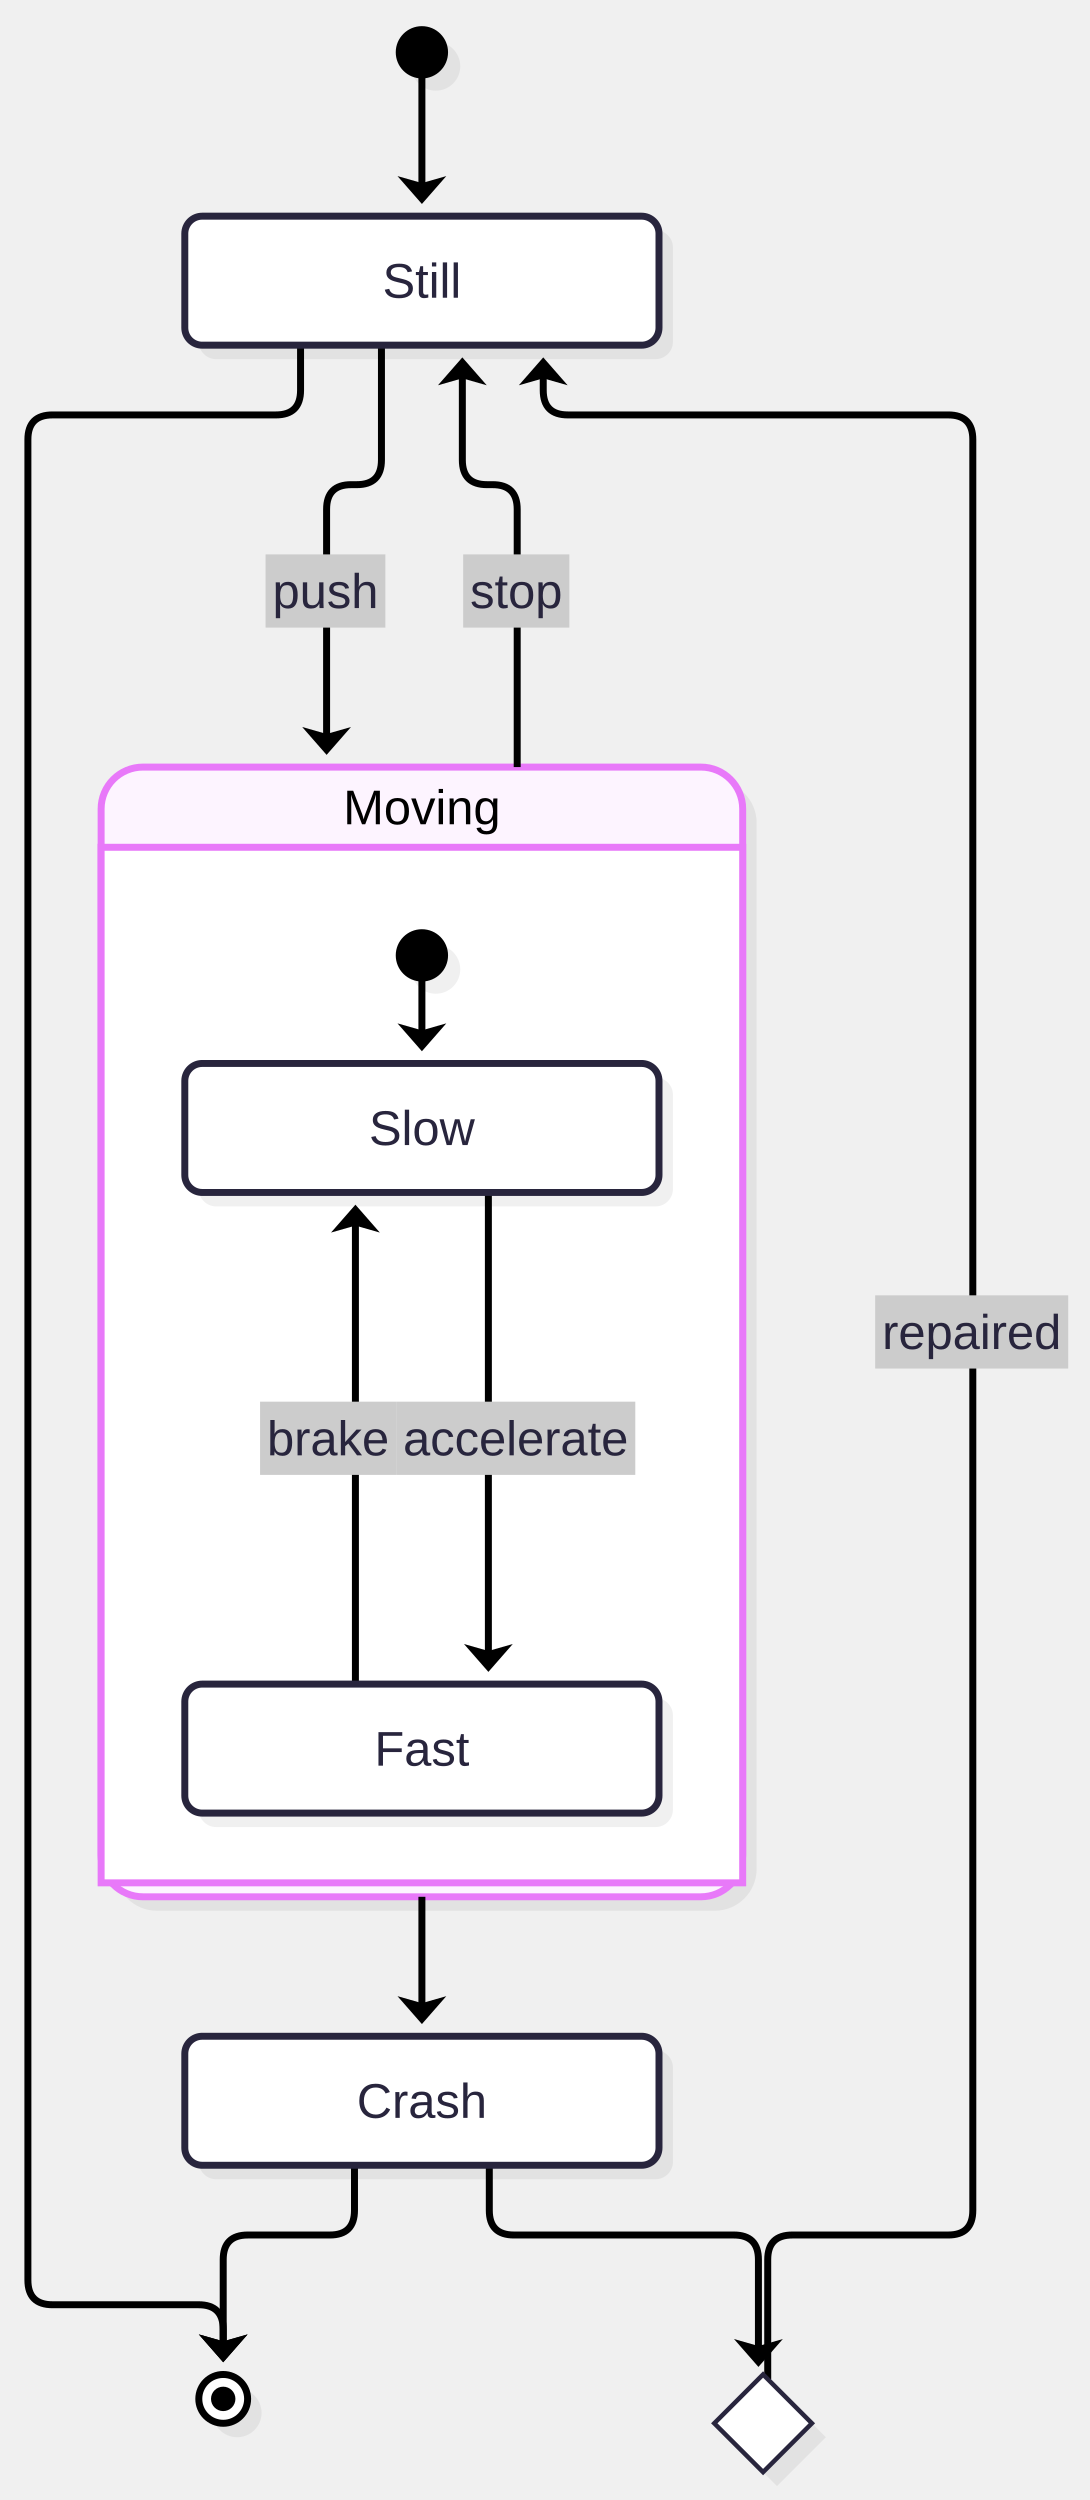
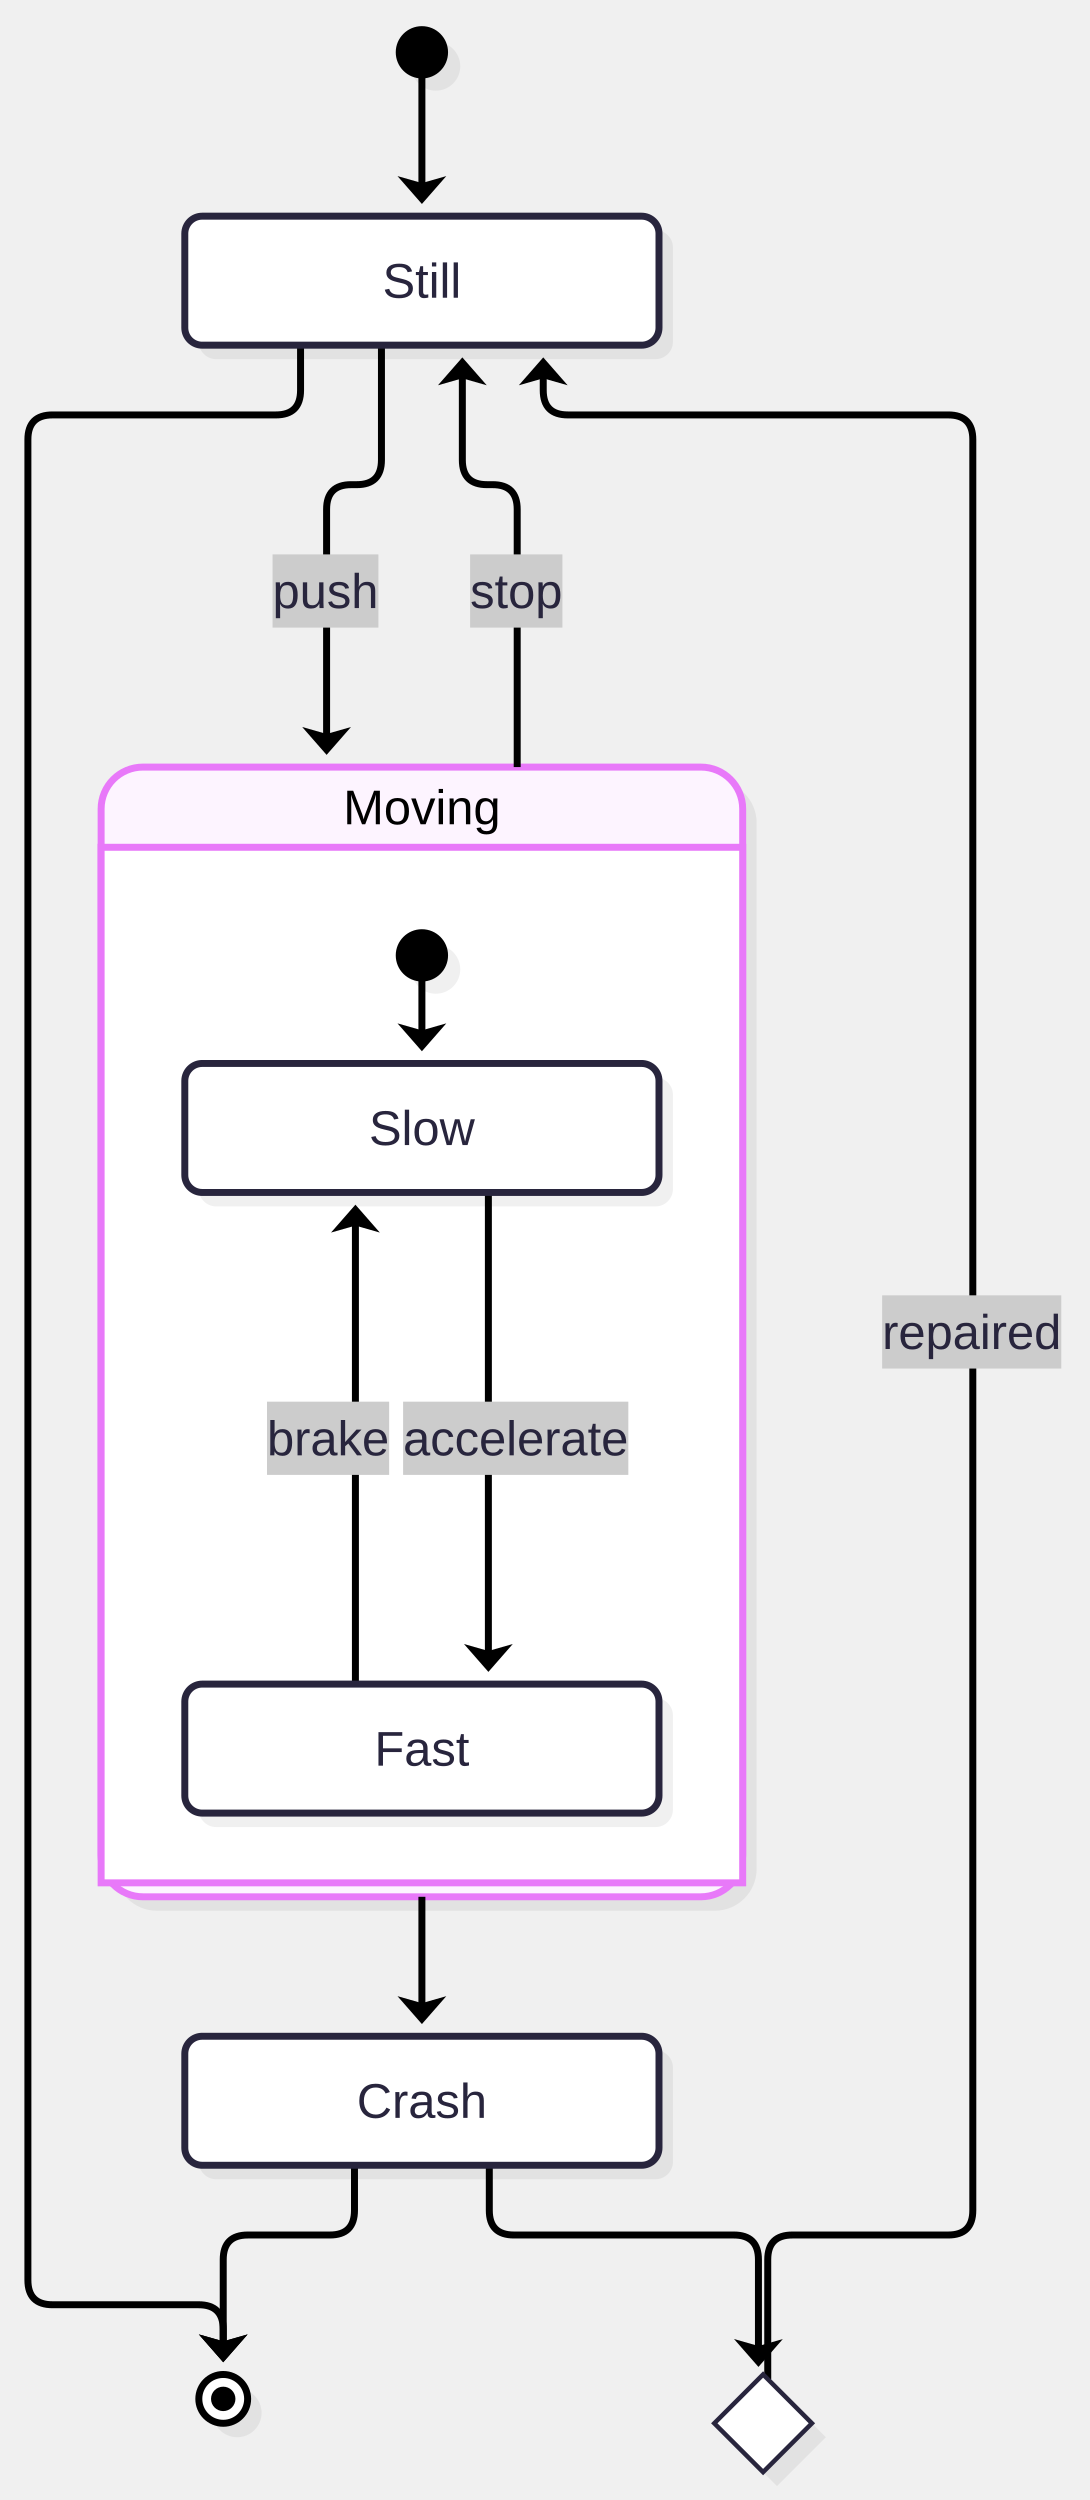
- <svg xmlns="http://www.w3.org/2000/svg" id="my-svg" width="100%" class="statediagram" style="max-width: 312.365px; background-color: white;" viewBox="-8 -8 312.365 717" role="graphics-document document" aria-roledescription="stateDiagram">
+ <svg xmlns="http://www.w3.org/2000/svg" id="my-svg" width="100%" class="statediagram" style="max-width: 312.375px; background-color: white;" viewBox="-8 -8 312.375 717" role="graphics-document document" aria-roledescription="stateDiagram">
  <style>#my-svg{font-family:"Recursive Variable", arial, sans-serif;font-size:16px;}#my-svg text{font-family:"Recursive Variable", arial, sans-serif;}</style>
  <g>
    <g class="clusters">
      <g id="cluster-Moving" class="cluster">
        <rect class="drop-shadow" x="25" y="216" width="184" height="324" rx="12" ry="12" fill="#000000" stroke="none" opacity="0.06" />
        <rect x="21" y="212" width="184" height="324" rx="12" ry="12" fill="#FDF4FF" stroke="#E879F9" stroke-width="2" />
        <rect x="21" y="235" width="184" height="297" fill="#ffffff" stroke="#E879F9" stroke-width="2" />
        <text class="cluster-label" x="113" y="228.4" text-anchor="middle" font-size="14" fill="#000000">Moving</text>
      </g>
    </g>
    <g class="edgePaths">
      <g id="L-root_start-Still-0" class="edgePath">
        <path class="flowchart-link LS-root_start LE-Still" d="M113,14L113,48.5" fill="none" stroke="#000000" stroke-width="2" />
        <path class="marker" d="M113,50.5L106,42.5L113,44.5L120,42.5Z" fill="#000000" stroke="#000000" stroke-width="0" />
      </g>
      <g id="L-Still-root_end-1" class="edgePath">
-         <path class="flowchart-link LS-Still LE-root_end" d="M78.2,91L78.2,103.929C78.2,108.643,75.843,111,71.129,111L7.071,111C2.357,111,0,113.357,0,118.071L0,645.929C0,650.643,2.357,653,7.071,653L48.945,653C53.659,653,56.016,655.357,56.016,660.071L56.016,667.5" fill="none" stroke="#000000" stroke-width="2" />
-         <path class="marker" d="M56.016,669.5L49.016,661.5L56.016,663.5L63.016,661.5Z" fill="#000000" stroke="#000000" stroke-width="0" />
+         <path class="flowchart-link LS-Still LE-root_end" d="M78.2,91L78.2,103.929C78.2,108.643,75.843,111,71.129,111L7.071,111C2.357,111,0,113.357,0,118.071L0,645.929C0,650.643,2.357,653,7.071,653L48.95,653C53.664,653,56.021,655.357,56.021,660.071L56.021,667.5" fill="none" stroke="#000000" stroke-width="2" />
+         <path class="marker" d="M56.021,669.5L49.021,661.5L56.021,663.5L63.021,661.5Z" fill="#000000" stroke="#000000" stroke-width="0" />
      </g>
      <g id="L-Still-Moving-2" class="edgePath">
        <path class="flowchart-link LS-Still LE-Moving" d="M101.4,91L101.4,123.929C101.4,128.643,99.043,131,94.329,131L92.738,131C88.024,131,85.667,133.357,85.667,138.071L85.667,206.5" fill="none" stroke="#000000" stroke-width="2" />
        <path class="marker" d="M85.667,208.5L78.667,200.5L85.667,202.5L92.667,200.5Z" fill="#000000" stroke="#000000" stroke-width="0" />
      </g>
      <g id="L-Moving-Still-3" class="edgePath">
        <path class="flowchart-link LS-Moving LE-Still" d="M140.333,212L140.333,138.071C140.333,133.357,137.976,131,133.262,131L131.671,131C126.957,131,124.6,128.643,124.6,123.929L124.6,96.5" fill="none" stroke="#000000" stroke-width="2" />
        <path class="marker" d="M124.6,94.5L131.6,102.5L124.6,100.5L117.6,102.5Z" fill="#000000" stroke="#000000" stroke-width="0" />
      </g>
      <g id="L-Moving-Crash-4" class="edgePath">
        <path class="flowchart-link LS-Moving LE-Crash" d="M113,536L113,570.5" fill="none" stroke="#000000" stroke-width="2" />
        <path class="marker" d="M113,572.5L106,564.5L113,566.5L120,564.5Z" fill="#000000" stroke="#000000" stroke-width="0" />
      </g>
      <g id="L-Crash-root_end-5" class="edgePath">
-         <path class="flowchart-link LS-Crash LE-root_end" d="M93.667,613L93.667,625.929C93.667,630.643,91.31,633,86.596,633L63.087,633C58.373,633,56.016,635.357,56.016,640.071L56.016,667.5" fill="none" stroke="#000000" stroke-width="2" />
-         <path class="marker" d="M56.016,669.5L49.016,661.5L56.016,663.5L63.016,661.5Z" fill="#000000" stroke="#000000" stroke-width="0" />
+         <path class="flowchart-link LS-Crash LE-root_end" d="M93.667,613L93.667,625.929C93.667,630.643,91.31,633,86.596,633L63.092,633C58.378,633,56.021,635.357,56.021,640.071L56.021,667.5" fill="none" stroke="#000000" stroke-width="2" />
+         <path class="marker" d="M56.021,669.5L49.021,661.5L56.021,663.5L63.021,661.5Z" fill="#000000" stroke="#000000" stroke-width="0" />
      </g>
      <g id="L-Moving_start-Slow-6" class="edgePath">
        <path class="flowchart-link LS-Moving_start LE-Slow" d="M113,273L113,291.5" fill="none" stroke="#000000" stroke-width="2" />
        <path class="marker" d="M113,293.5L106,285.5L113,287.5L120,285.5Z" fill="#000000" stroke="#000000" stroke-width="0" />
      </g>
      <g id="L-Slow-Fast-7" class="edgePath">
        <path class="flowchart-link LS-Slow LE-Fast" d="M132.067,334L132.067,445L132.067,445L132.067,469.5" fill="none" stroke="#000000" stroke-width="2" />
        <path class="marker" d="M132.067,471.5L125.067,463.5L132.067,465.5L139.067,463.5Z" fill="#000000" stroke="#000000" stroke-width="0" />
      </g>
      <g id="L-Fast-Slow-8" class="edgePath">
        <path class="flowchart-link LS-Fast LE-Slow" d="M93.933,475L93.933,364L93.933,364L93.933,339.5" fill="none" stroke="#000000" stroke-width="2" />
        <path class="marker" d="M93.933,337.5L100.933,345.5L93.933,343.5L86.933,345.5Z" fill="#000000" stroke="#000000" stroke-width="0" />
      </g>
      <g id="L-Crash-check-9" class="edgePath">
-         <path class="flowchart-link LS-Crash LE-check" d="M132.333,613L132.333,625.929C132.333,630.643,134.69,633,139.404,633L202.445,633C207.159,633,209.516,635.357,209.516,640.071L209.516,668.833" fill="none" stroke="#000000" stroke-width="2" />
-         <path class="marker" d="M209.516,670.833L202.516,662.833L209.516,664.833L216.516,662.833Z" fill="#000000" stroke="#000000" stroke-width="0" />
+         <path class="flowchart-link LS-Crash LE-check" d="M132.333,613L132.333,625.929C132.333,630.643,134.69,633,139.404,633L202.45,633C207.164,633,209.521,635.357,209.521,640.071L209.521,668.833" fill="none" stroke="#000000" stroke-width="2" />
+         <path class="marker" d="M209.521,670.833L202.521,662.833L209.521,664.833L216.521,662.833Z" fill="#000000" stroke="#000000" stroke-width="0" />
      </g>
      <g id="L-check-Still-10" class="edgePath">
-         <path class="flowchart-link LS-check LE-Still" d="M212.183,674.333L212.183,640.071C212.183,635.357,214.54,633,219.254,633L263.929,633C268.643,633,271,630.643,271,625.929L271,118.071C271,113.357,268.643,111,263.929,111L154.871,111C150.157,111,147.8,108.643,147.8,103.929L147.8,96.5" fill="none" stroke="#000000" stroke-width="2" />
+         <path class="flowchart-link LS-check LE-Still" d="M212.188,674.333L212.188,640.071C212.188,635.357,214.545,633,219.259,633L263.929,633C268.643,633,271,630.643,271,625.929L271,118.071C271,113.357,268.643,111,263.929,111L154.871,111C150.157,111,147.8,108.643,147.8,103.929L147.8,96.5" fill="none" stroke="#000000" stroke-width="2" />
        <path class="marker" d="M147.8,94.5L154.8,102.5L147.8,100.5L140.8,102.5Z" fill="#000000" stroke="#000000" stroke-width="0" />
      </g>
    </g>
    <g class="edgeLabels">
      <g class="edgeLabel">
-         <rect x="68.167" y="151" width="34.358" height="21" fill="#cccccc" stroke="none" />
+         <rect x="70.167" y="151" width="30.359" height="21" fill="#cccccc" stroke="none" />
        <text x="85.346" y="166.4" text-anchor="middle" font-size="14" fill="#28253D">push</text>
      </g>
      <g class="edgeLabel">
-         <rect x="124.833" y="151" width="30.462" height="21" fill="#cccccc" stroke="none" />
-         <text x="140.064" y="166.4" text-anchor="middle" font-size="14" fill="#28253D">stop</text>
+         <rect x="126.833" y="151" width="26.469" height="21" fill="#cccccc" stroke="none" />
+         <text x="140.068" y="166.4" text-anchor="middle" font-size="14" fill="#28253D">stop</text>
      </g>
      <g class="edgeLabel">
-         <rect x="105.607" y="394" width="68.593" height="21" fill="#cccccc" stroke="none" />
-         <text x="139.903" y="409.4" text-anchor="middle" font-size="14" fill="#28253D">accelerate</text>
+         <rect x="107.609" y="394" width="64.594" height="21" fill="#cccccc" stroke="none" />
+         <text x="139.906" y="409.4" text-anchor="middle" font-size="14" fill="#28253D">accelerate</text>
      </g>
      <g class="edgeLabel">
-         <rect x="66.586" y="394" width="39.021" height="21" fill="#cccccc" stroke="none" />
-         <text x="86.097" y="409.4" text-anchor="middle" font-size="14" fill="#28253D">brake</text>
+         <rect x="68.578" y="394" width="35.031" height="21" fill="#cccccc" stroke="none" />
+         <text x="86.094" y="409.4" text-anchor="middle" font-size="14" fill="#28253D">brake</text>
      </g>
      <g class="edgeLabel">
-         <rect x="243" y="363.5" width="55.365" height="21" fill="#cccccc" stroke="none" />
-         <text x="270.683" y="378.9" text-anchor="middle" font-size="14" fill="#28253D">repaired</text>
+         <rect x="245" y="363.5" width="51.375" height="21" fill="#cccccc" stroke="none" />
+         <text x="270.688" y="378.9" text-anchor="middle" font-size="14" fill="#28253D">repaired</text>
      </g>
    </g>
    <g class="nodes">
      <g id="state-root_start-0" class="node default">
        <circle class="drop-shadow" cx="117" cy="11" r="7" fill="#000000" stroke="none" opacity="0.06" />
        <circle cx="113" cy="7" r="7" fill="#000000" stroke="#000000" stroke-width="1" />
      </g>
      <g id="state-Still-1" class="node default">
        <rect class="drop-shadow" x="49" y="58" width="136" height="37" rx="5" ry="5" fill="#000000" stroke="none" opacity="0.06" />
        <rect class="basic label-container" x="45" y="54" width="136" height="37" rx="5" ry="5" fill="#ffffff" stroke="#28253D" stroke-width="2" />
        <text class="nodeLabel" x="113" y="77.4" text-anchor="middle" font-size="14" fill="#28253D">Still</text>
      </g>
      <g id="state-root_end-2" class="node default">
-         <circle class="drop-shadow" cx="60.016" cy="684" r="7" fill="#000000" stroke="none" opacity="0.06" />
-         <circle cx="56.016" cy="680" r="7" fill="#ffffff" stroke="#000000" stroke-width="2" />
-         <circle cx="56.016" cy="680" r="2.5" fill="#000000" stroke="#000000" stroke-width="2" />
+         <circle class="drop-shadow" cx="60.021" cy="684" r="7" fill="#000000" stroke="none" opacity="0.06" />
+         <circle cx="56.021" cy="680" r="7" fill="#ffffff" stroke="#000000" stroke-width="2" />
+         <circle cx="56.021" cy="680" r="2.5" fill="#000000" stroke="#000000" stroke-width="2" />
      </g>
      <g id="state-Crash-3" class="node default">
        <rect class="drop-shadow" x="49" y="580" width="136" height="37" rx="5" ry="5" fill="#000000" stroke="none" opacity="0.06" />
        <rect class="basic label-container" x="45" y="576" width="136" height="37" rx="5" ry="5" fill="#ffffff" stroke="#28253D" stroke-width="2" />
        <text class="nodeLabel" x="113" y="599.4" text-anchor="middle" font-size="14" fill="#28253D">Crash</text>
      </g>
      <g id="state-Moving_start-4" class="node default">
        <circle class="drop-shadow" cx="117" cy="270" r="7" fill="#000000" stroke="none" opacity="0.06" />
        <circle cx="113" cy="266" r="7" fill="#000000" stroke="#000000" stroke-width="1" />
      </g>
      <g id="state-Slow-5" class="node default">
        <rect class="drop-shadow" x="49" y="301" width="136" height="37" rx="5" ry="5" fill="#000000" stroke="none" opacity="0.06" />
        <rect class="basic label-container" x="45" y="297" width="136" height="37" rx="5" ry="5" fill="#ffffff" stroke="#28253D" stroke-width="2" />
        <text class="nodeLabel" x="113" y="320.4" text-anchor="middle" font-size="14" fill="#28253D">Slow</text>
      </g>
      <g id="state-Fast-6" class="node default">
        <rect class="drop-shadow" x="49" y="479" width="136" height="37" rx="5" ry="5" fill="#000000" stroke="none" opacity="0.06" />
        <rect class="basic label-container" x="45" y="475" width="136" height="37" rx="5" ry="5" fill="#ffffff" stroke="#28253D" stroke-width="2" />
        <text class="nodeLabel" x="113" y="498.4" text-anchor="middle" font-size="14" fill="#28253D">Fast</text>
      </g>
      <g id="state-check-7" class="node default">
-         <path class="drop-shadow" d="M214.849,677L228.849,691L214.849,705L200.849,691Z" fill="#000000" stroke="none" opacity="0.06" />
-         <path class="label-container" d="M210.849,673L224.849,687L210.849,701L196.849,687Z" fill="#ffffff" stroke="#28253D" stroke-width="1.3" />
+         <path class="drop-shadow" d="M214.854,677L228.854,691L214.854,705L200.854,691Z" fill="#000000" stroke="none" opacity="0.06" />
+         <path class="label-container" d="M210.854,673L224.854,687L210.854,701L196.854,687Z" fill="#ffffff" stroke="#28253D" stroke-width="1.3" />
      </g>
    </g>
  </g>
</svg>
